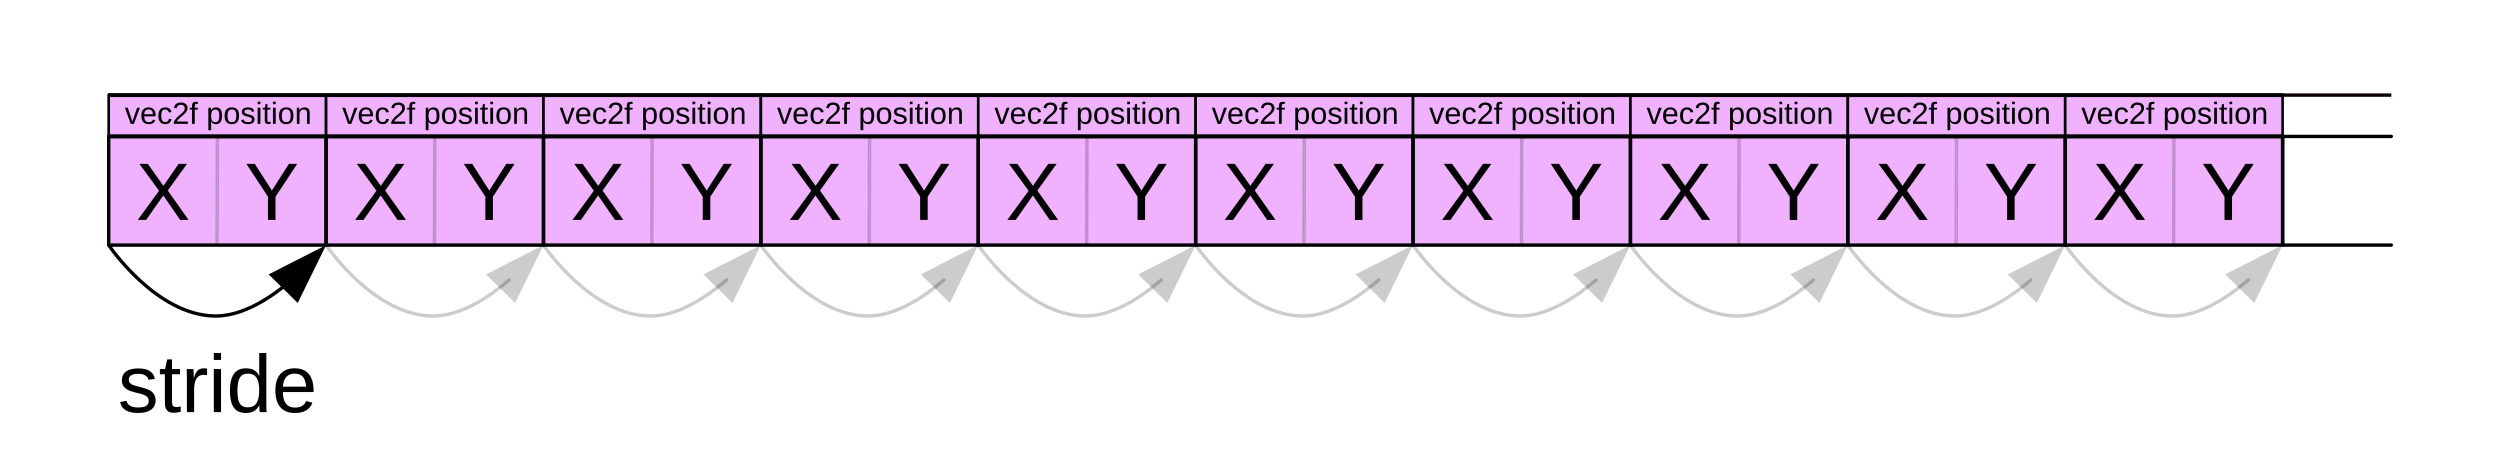
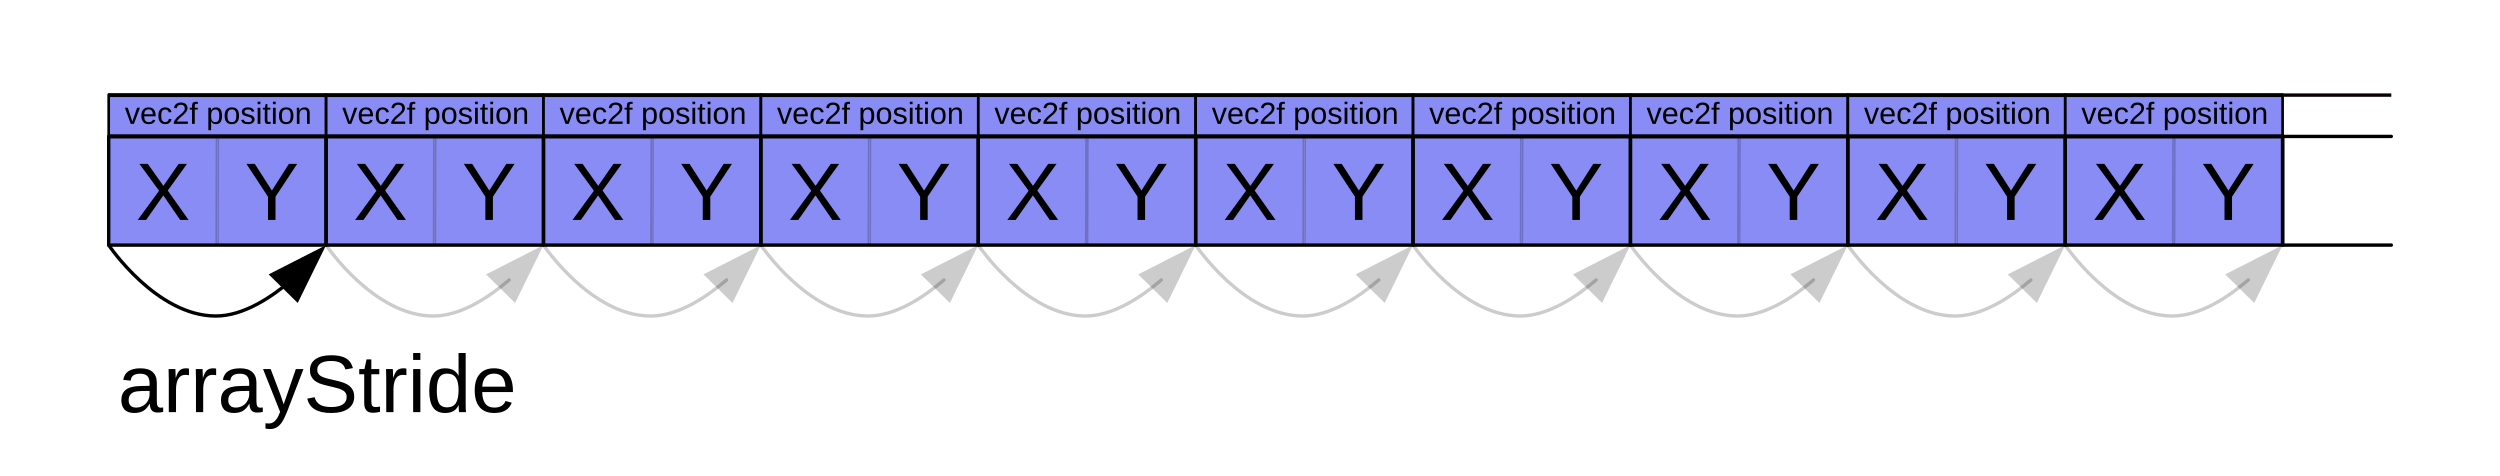
<svg xmlns="http://www.w3.org/2000/svg" width="100%" height="100%" viewBox="0 0 368 70" version="1.1" xml:space="preserve" style="fill-rule:evenodd;clip-rule:evenodd;stroke-linecap:round;stroke-linejoin:round;stroke-miterlimit:1.5;">
  <g transform="matrix(1,0,0,1,-112,-107.921)">
-     <rect x="128" y="128" width="16" height="16" style="fill:rgb(240,177,255);" />
+     <rect x="128" y="128" width="16" height="16" style="fill:rgba(99,102,241,.75);" />
  </g>
  <g transform="matrix(1,0,0,1,-80,-107.921)">
-     <rect x="128" y="128" width="16" height="16" style="fill:rgb(240,177,255);" />
+     <rect x="128" y="128" width="16" height="16" style="fill:rgba(99,102,241,.75);" />
  </g>
  <g transform="matrix(1,0,0,1,-48,-107.921)">
-     <rect x="128" y="128" width="16" height="16" style="fill:rgb(240,177,255);" />
+     <rect x="128" y="128" width="16" height="16" style="fill:rgba(99,102,241,.75);" />
  </g>
  <g transform="matrix(1,0,0,1,-16,-107.921)">
-     <rect x="128" y="128" width="16" height="16" style="fill:rgb(240,177,255);" />
+     <rect x="128" y="128" width="16" height="16" style="fill:rgba(99,102,241,.75);" />
  </g>
  <g transform="matrix(1,0,0,1,16,-107.921)">
-     <rect x="128" y="128" width="16" height="16" style="fill:rgb(240,177,255);" />
+     <rect x="128" y="128" width="16" height="16" style="fill:rgba(99,102,241,.75);" />
  </g>
  <g transform="matrix(1,0,0,1,48,-107.921)">
-     <rect x="128" y="128" width="16" height="16" style="fill:rgb(240,177,255);" />
+     <rect x="128" y="128" width="16" height="16" style="fill:rgba(99,102,241,.75);" />
  </g>
  <g transform="matrix(1,0,0,1,80,-107.921)">
-     <rect x="128" y="128" width="16" height="16" style="fill:rgb(240,177,255);" />
+     <rect x="128" y="128" width="16" height="16" style="fill:rgba(99,102,241,.75);" />
  </g>
  <g transform="matrix(1,0,0,1,112,-107.921)">
-     <rect x="128" y="128" width="16" height="16" style="fill:rgb(240,177,255);" />
+     <rect x="128" y="128" width="16" height="16" style="fill:rgba(99,102,241,.75);" />
  </g>
  <g transform="matrix(1,0,0,1,144,-107.921)">
-     <rect x="128" y="128" width="16" height="16" style="fill:rgb(240,177,255);" />
+     <rect x="128" y="128" width="16" height="16" style="fill:rgba(99,102,241,.75);" />
  </g>
  <g transform="matrix(1,0,0,1,176,-107.921)">
-     <rect x="128" y="128" width="16" height="16" style="fill:rgb(240,177,255);" />
+     <rect x="128" y="128" width="16" height="16" style="fill:rgba(99,102,241,.75);" />
  </g>
  <g transform="matrix(1,0,0,1,-116.726,-104.085)">
    <text x="136.736px" y="136.459px" style="font-family:'ArialMT', 'Arial', sans-serif;font-size:12px;">X</text>
  </g>
  <g transform="matrix(1,0,0,1,-84.726,-104.085)">
    <text x="136.736px" y="136.459px" style="font-family:'ArialMT', 'Arial', sans-serif;font-size:12px;">X</text>
  </g>
  <g transform="matrix(1,0,0,1,-52.726,-104.085)">
    <text x="136.736px" y="136.459px" style="font-family:'ArialMT', 'Arial', sans-serif;font-size:12px;">X</text>
  </g>
  <g transform="matrix(1,0,0,1,-20.726,-104.085)">
    <text x="136.736px" y="136.459px" style="font-family:'ArialMT', 'Arial', sans-serif;font-size:12px;">X</text>
  </g>
  <g transform="matrix(1,0,0,1,11.274,-104.085)">
    <text x="136.736px" y="136.459px" style="font-family:'ArialMT', 'Arial', sans-serif;font-size:12px;">X</text>
  </g>
  <g transform="matrix(1,0,0,1,43.274,-104.085)">
    <text x="136.736px" y="136.459px" style="font-family:'ArialMT', 'Arial', sans-serif;font-size:12px;">X</text>
  </g>
  <g transform="matrix(1,0,0,1,75.274,-104.085)">
    <text x="136.736px" y="136.459px" style="font-family:'ArialMT', 'Arial', sans-serif;font-size:12px;">X</text>
  </g>
  <g transform="matrix(1,0,0,1,107.274,-104.085)">
    <text x="136.736px" y="136.459px" style="font-family:'ArialMT', 'Arial', sans-serif;font-size:12px;">X</text>
  </g>
  <g transform="matrix(1,0,0,1,139.274,-104.085)">
    <text x="136.736px" y="136.459px" style="font-family:'ArialMT', 'Arial', sans-serif;font-size:12px;">X</text>
  </g>
  <g transform="matrix(1,0,0,1,171.274,-104.085)">
    <text x="136.736px" y="136.459px" style="font-family:'ArialMT', 'Arial', sans-serif;font-size:12px;">X</text>
  </g>
  <g transform="matrix(1,0,0,1,-96,-107.921)">
-     <rect x="128" y="128" width="16" height="16" style="fill:rgb(240,177,255);" />
+     <rect x="128" y="128" width="16" height="16" style="fill:rgba(99,102,241,.75);" />
  </g>
  <g transform="matrix(1,0,0,1,-64,-107.921)">
-     <rect x="128" y="128" width="16" height="16" style="fill:rgb(240,177,255);" />
+     <rect x="128" y="128" width="16" height="16" style="fill:rgba(99,102,241,.75);" />
  </g>
  <g transform="matrix(1,0,0,1,-32,-107.921)">
-     <rect x="128" y="128" width="16" height="16" style="fill:rgb(240,177,255);" />
+     <rect x="128" y="128" width="16" height="16" style="fill:rgba(99,102,241,.75);" />
  </g>
  <g transform="matrix(1,0,0,1,1.42109e-14,-107.921)">
-     <rect x="128" y="128" width="16" height="16" style="fill:rgb(240,177,255);" />
+     <rect x="128" y="128" width="16" height="16" style="fill:rgba(99,102,241,.75);" />
  </g>
  <g transform="matrix(1,0,0,1,32,-107.921)">
-     <rect x="128" y="128" width="16" height="16" style="fill:rgb(240,177,255);" />
+     <rect x="128" y="128" width="16" height="16" style="fill:rgba(99,102,241,.75);" />
  </g>
  <g transform="matrix(1,0,0,1,64,-107.921)">
-     <rect x="128" y="128" width="16" height="16" style="fill:rgb(240,177,255);" />
+     <rect x="128" y="128" width="16" height="16" style="fill:rgba(99,102,241,.75);" />
  </g>
  <g transform="matrix(1,0,0,1,96,-107.921)">
-     <rect x="128" y="128" width="16" height="16" style="fill:rgb(240,177,255);" />
+     <rect x="128" y="128" width="16" height="16" style="fill:rgba(99,102,241,.75);" />
  </g>
  <g transform="matrix(1,0,0,1,128,-107.921)">
-     <rect x="128" y="128" width="16" height="16" style="fill:rgb(240,177,255);" />
+     <rect x="128" y="128" width="16" height="16" style="fill:rgba(99,102,241,.75);" />
  </g>
  <g transform="matrix(1,0,0,1,160,-107.921)">
-     <rect x="128" y="128" width="16" height="16" style="fill:rgb(240,177,255);" />
+     <rect x="128" y="128" width="16" height="16" style="fill:rgba(99,102,241,.75);" />
  </g>
  <g transform="matrix(1,0,0,1,192,-107.921)">
-     <rect x="128" y="128" width="16" height="16" style="fill:rgb(240,177,255);" />
+     <rect x="128" y="128" width="16" height="16" style="fill:rgba(99,102,241,.75);" />
  </g>
  <g transform="matrix(1,0,0,1,-100.726,-104.085)">
    <text x="136.736px" y="136.459px" style="font-family:'ArialMT', 'Arial', sans-serif;font-size:12px;">Y</text>
  </g>
  <g transform="matrix(1,0,0,1,-68.726,-104.085)">
    <text x="136.736px" y="136.459px" style="font-family:'ArialMT', 'Arial', sans-serif;font-size:12px;">Y</text>
  </g>
  <g transform="matrix(1,0,0,1,-36.726,-104.085)">
    <text x="136.736px" y="136.459px" style="font-family:'ArialMT', 'Arial', sans-serif;font-size:12px;">Y</text>
  </g>
  <g transform="matrix(1,0,0,1,-4.726,-104.085)">
    <text x="136.736px" y="136.459px" style="font-family:'ArialMT', 'Arial', sans-serif;font-size:12px;">Y</text>
  </g>
  <g transform="matrix(1,0,0,1,27.274,-104.085)">
    <text x="136.736px" y="136.459px" style="font-family:'ArialMT', 'Arial', sans-serif;font-size:12px;">Y</text>
  </g>
  <g transform="matrix(1,0,0,1,59.274,-104.085)">
    <text x="136.736px" y="136.459px" style="font-family:'ArialMT', 'Arial', sans-serif;font-size:12px;">Y</text>
  </g>
  <g transform="matrix(1,0,0,1,91.274,-104.085)">
    <text x="136.736px" y="136.459px" style="font-family:'ArialMT', 'Arial', sans-serif;font-size:12px;">Y</text>
  </g>
  <g transform="matrix(1,0,0,1,123.274,-104.085)">
    <text x="136.736px" y="136.459px" style="font-family:'ArialMT', 'Arial', sans-serif;font-size:12px;">Y</text>
  </g>
  <g transform="matrix(1,0,0,1,155.274,-104.085)">
    <text x="136.736px" y="136.459px" style="font-family:'ArialMT', 'Arial', sans-serif;font-size:12px;">Y</text>
  </g>
  <g transform="matrix(1,0,0,1,187.274,-104.085)">
    <text x="136.736px" y="136.459px" style="font-family:'ArialMT', 'Arial', sans-serif;font-size:12px;">Y</text>
  </g>
  <g transform="matrix(1,0,0,1,-112,-107.921)">
    <path d="M464,128L448,128L448,144L464,144" style="fill:none;stroke:black;stroke-width:0.5px;" />
  </g>
  <g transform="matrix(0.4,0,0,0.465887,-35.2,-31.0083)">
    <g transform="matrix(2.5,-0,-0,2.14644,88,66.5576)">
      <path d="M39.548,40.389L48,36.079L43.824,44.598L39.548,40.389Z" />
      <path d="M16,36.079C16,36.079 23.005,46.517 31.772,46.517C35.763,46.517 39.867,43.849 42.949,41.21" style="fill:none;stroke:black;stroke-width:0.5px;" />
    </g>
  </g>
  <g transform="matrix(0.4,0,0,0.465887,-3.2,-31.0083)">
    <g transform="matrix(2.5,-0,-0,2.14644,8,66.5576)">
      <path d="M71.548,40.389L80,36.079L75.824,44.598L71.548,40.389Z" style="fill-opacity:0.2;" />
      <path d="M48,36.079C48,36.079 55.005,46.517 63.772,46.517C67.763,46.517 71.867,43.849 74.949,41.21" style="fill:none;stroke:black;stroke-opacity:0.2;stroke-width:0.5px;" />
    </g>
  </g>
  <g transform="matrix(0.4,0,0,0.465887,28.8,-31.0083)">
    <g transform="matrix(2.5,-0,-0,2.14644,-72,66.5576)">
      <path d="M103.548,40.389L112,36.079L107.824,44.598L103.548,40.389Z" style="fill-opacity:0.2;" />
      <path d="M80,36.079C80,36.079 87.005,46.517 95.772,46.517C99.763,46.517 103.867,43.849 106.949,41.21" style="fill:none;stroke:black;stroke-opacity:0.2;stroke-width:0.5px;" />
    </g>
  </g>
  <g transform="matrix(0.4,0,0,0.465887,60.8,-31.0083)">
    <g transform="matrix(2.5,-0,-0,2.14644,-152,66.5576)">
      <path d="M135.548,40.389L144,36.079L139.824,44.598L135.548,40.389Z" style="fill-opacity:0.2;" />
      <path d="M112,36.079C112,36.079 119.005,46.517 127.772,46.517C131.763,46.517 135.867,43.849 138.949,41.21" style="fill:none;stroke:black;stroke-opacity:0.2;stroke-width:0.5px;" />
    </g>
  </g>
  <g transform="matrix(0.4,0,0,0.465887,92.8,-31.0083)">
    <g transform="matrix(2.5,-0,-0,2.14644,-232,66.5576)">
      <path d="M167.548,40.389L176,36.079L171.824,44.598L167.548,40.389Z" style="fill-opacity:0.2;" />
      <path d="M144,36.079C144,36.079 151.005,46.517 159.772,46.517C163.763,46.517 167.867,43.849 170.949,41.21" style="fill:none;stroke:black;stroke-opacity:0.2;stroke-width:0.5px;" />
    </g>
  </g>
  <g transform="matrix(0.4,0,0,0.465887,124.8,-31.0083)">
    <g transform="matrix(2.5,-0,-0,2.14644,-312,66.5576)">
      <path d="M199.548,40.389L208,36.079L203.824,44.598L199.548,40.389Z" style="fill-opacity:0.2;" />
      <path d="M176,36.079C176,36.079 183.005,46.517 191.772,46.517C195.763,46.517 199.867,43.849 202.949,41.21" style="fill:none;stroke:black;stroke-opacity:0.2;stroke-width:0.5px;" />
    </g>
  </g>
  <g transform="matrix(0.4,0,0,0.465887,156.8,-31.0083)">
    <g transform="matrix(2.5,-0,-0,2.14644,-392,66.5576)">
      <path d="M231.548,40.389L240,36.079L235.824,44.598L231.548,40.389Z" style="fill-opacity:0.2;" />
      <path d="M208,36.079C208,36.079 215.005,46.517 223.772,46.517C227.763,46.517 231.867,43.849 234.949,41.21" style="fill:none;stroke:black;stroke-opacity:0.2;stroke-width:0.5px;" />
    </g>
  </g>
  <g transform="matrix(0.4,0,0,0.465887,188.8,-31.0083)">
    <g transform="matrix(2.5,-0,-0,2.14644,-472,66.5576)">
      <path d="M263.548,40.389L272,36.079L267.824,44.598L263.548,40.389Z" style="fill-opacity:0.2;" />
      <path d="M240,36.079C240,36.079 247.005,46.517 255.772,46.517C259.763,46.517 263.867,43.849 266.949,41.21" style="fill:none;stroke:black;stroke-opacity:0.2;stroke-width:0.5px;" />
    </g>
  </g>
  <g transform="matrix(0.4,0,0,0.465887,220.8,-31.0083)">
    <g transform="matrix(2.5,-0,-0,2.14644,-552,66.5576)">
      <path d="M295.548,40.389L304,36.079L299.824,44.598L295.548,40.389Z" style="fill-opacity:0.2;" />
      <path d="M272,36.079C272,36.079 279.005,46.517 287.772,46.517C291.763,46.517 295.867,43.849 298.949,41.21" style="fill:none;stroke:black;stroke-opacity:0.2;stroke-width:0.5px;" />
    </g>
  </g>
  <g transform="matrix(0.4,0,0,0.465887,252.8,-31.0083)">
    <g transform="matrix(2.5,-0,-0,2.14644,-632,66.5576)">
      <path d="M327.548,40.389L336,36.079L331.824,44.598L327.548,40.389Z" style="fill-opacity:0.2;" />
      <path d="M304,36.079C304,36.079 311.005,46.517 319.772,46.517C323.763,46.517 327.867,43.849 330.949,41.21" style="fill:none;stroke:black;stroke-opacity:0.2;stroke-width:0.5px;" />
    </g>
  </g>
  <g transform="matrix(1,0,0,1,-134.528,-45.8679)">
-     <text x="151.875px" y="106.537px" style="font-family:'ArialMT', 'Arial', sans-serif;font-size:12px;">stride</text>
+     <text x="151.875px" y="106.537px" style="font-family:'ArialMT', 'Arial', sans-serif;font-size:12px;">arrayStride</text>
  </g>
  <g transform="matrix(1,0,0,1.49086,-112,-170.751)">
-     <rect x="128" y="123.921" width="32" height="4.079" style="fill:rgb(240,177,255);stroke:black;stroke-width:0.39px;" />
+     <rect x="128" y="123.921" width="32" height="4.079" style="fill:rgba(99,102,241,.75);stroke:black;stroke-width:0.39px;" />
  </g>
  <g transform="matrix(1,0,0,1.49086,-80,-170.751)">
-     <rect x="128" y="123.921" width="32" height="4.079" style="fill:rgb(240,177,255);stroke:black;stroke-width:0.39px;" />
+     <rect x="128" y="123.921" width="32" height="4.079" style="fill:rgba(99,102,241,.75);stroke:black;stroke-width:0.39px;" />
  </g>
  <g transform="matrix(1,0,0,1.49086,-48,-170.751)">
-     <rect x="128" y="123.921" width="32" height="4.079" style="fill:rgb(240,177,255);stroke:black;stroke-width:0.39px;" />
+     <rect x="128" y="123.921" width="32" height="4.079" style="fill:rgba(99,102,241,.75);stroke:black;stroke-width:0.39px;" />
  </g>
  <g transform="matrix(1,0,0,1.49086,-16,-170.751)">
-     <rect x="128" y="123.921" width="32" height="4.079" style="fill:rgb(240,177,255);stroke:black;stroke-width:0.39px;" />
+     <rect x="128" y="123.921" width="32" height="4.079" style="fill:rgba(99,102,241,.75);stroke:black;stroke-width:0.39px;" />
  </g>
  <g transform="matrix(1,0,0,1.49086,16,-170.751)">
-     <rect x="128" y="123.921" width="32" height="4.079" style="fill:rgb(240,177,255);stroke:black;stroke-width:0.39px;" />
+     <rect x="128" y="123.921" width="32" height="4.079" style="fill:rgba(99,102,241,.75);stroke:black;stroke-width:0.39px;" />
  </g>
  <g transform="matrix(1,0,0,1.49086,48,-170.751)">
-     <rect x="128" y="123.921" width="32" height="4.079" style="fill:rgb(240,177,255);stroke:black;stroke-width:0.39px;" />
+     <rect x="128" y="123.921" width="32" height="4.079" style="fill:rgba(99,102,241,.75);stroke:black;stroke-width:0.39px;" />
  </g>
  <g transform="matrix(1,0,0,1.49086,80,-170.751)">
-     <rect x="128" y="123.921" width="32" height="4.079" style="fill:rgb(240,177,255);stroke:black;stroke-width:0.39px;" />
+     <rect x="128" y="123.921" width="32" height="4.079" style="fill:rgba(99,102,241,.75);stroke:black;stroke-width:0.39px;" />
  </g>
  <g transform="matrix(1,0,0,1.49086,112,-170.751)">
-     <rect x="128" y="123.921" width="32" height="4.079" style="fill:rgb(240,177,255);stroke:black;stroke-width:0.39px;" />
+     <rect x="128" y="123.921" width="32" height="4.079" style="fill:rgba(99,102,241,.75);stroke:black;stroke-width:0.39px;" />
  </g>
  <g transform="matrix(1,0,0,1.49086,144,-170.751)">
-     <rect x="128" y="123.921" width="32" height="4.079" style="fill:rgb(240,177,255);stroke:black;stroke-width:0.39px;" />
+     <rect x="128" y="123.921" width="32" height="4.079" style="fill:rgba(99,102,241,.75);stroke:black;stroke-width:0.39px;" />
  </g>
  <g transform="matrix(1,0,0,1.49086,176,-170.751)">
-     <rect x="128" y="123.921" width="32" height="4.079" style="fill:rgb(240,177,255);stroke:black;stroke-width:0.39px;" />
+     <rect x="128" y="123.921" width="32" height="4.079" style="fill:rgba(99,102,241,.75);stroke:black;stroke-width:0.39px;" />
  </g>
  <g transform="matrix(1,0,0,1,-111.738,-107.951)">
    <text x="130.106px" y="126.18px" style="font-family:'ArialMT', 'Arial', sans-serif;font-size:4.5px;">vec2f position</text>
  </g>
  <g transform="matrix(1,0,0,1,-79.7378,-107.951)">
    <text x="130.106px" y="126.18px" style="font-family:'ArialMT', 'Arial', sans-serif;font-size:4.5px;">vec2f position</text>
  </g>
  <g transform="matrix(1,0,0,1,-47.7378,-107.951)">
    <text x="130.106px" y="126.18px" style="font-family:'ArialMT', 'Arial', sans-serif;font-size:4.5px;">vec2f position</text>
  </g>
  <g transform="matrix(1,0,0,1,-15.7378,-107.951)">
    <text x="130.106px" y="126.18px" style="font-family:'ArialMT', 'Arial', sans-serif;font-size:4.5px;">vec2f position</text>
  </g>
  <g transform="matrix(1,0,0,1,16.2622,-107.951)">
    <text x="130.106px" y="126.18px" style="font-family:'ArialMT', 'Arial', sans-serif;font-size:4.5px;">vec2f position</text>
  </g>
  <g transform="matrix(1,0,0,1,48.2622,-107.951)">
    <text x="130.106px" y="126.18px" style="font-family:'ArialMT', 'Arial', sans-serif;font-size:4.5px;">vec2f position</text>
  </g>
  <g transform="matrix(1,0,0,1,80.2622,-107.951)">
    <text x="130.106px" y="126.18px" style="font-family:'ArialMT', 'Arial', sans-serif;font-size:4.5px;">vec2f position</text>
  </g>
  <g transform="matrix(1,0,0,1,112.262,-107.951)">
    <text x="130.106px" y="126.18px" style="font-family:'ArialMT', 'Arial', sans-serif;font-size:4.5px;">vec2f position</text>
  </g>
  <g transform="matrix(1,0,0,1,144.262,-107.951)">
    <text x="130.106px" y="126.18px" style="font-family:'ArialMT', 'Arial', sans-serif;font-size:4.5px;">vec2f position</text>
  </g>
  <g transform="matrix(1,0,0,1,176.262,-107.951)">
    <text x="130.106px" y="126.18px" style="font-family:'ArialMT', 'Arial', sans-serif;font-size:4.5px;">vec2f position</text>
  </g>
  <g transform="matrix(1,0.000106409,0.000106409,0.960985,-112.015,-102.318)">
    <path d="M144,127.35L143.955,144" style="fill:none;stroke:black;stroke-opacity:0.2;stroke-width:0.51px;stroke-linecap:butt;" />
  </g>
  <g transform="matrix(1,0.000106409,0.000106409,0.960985,-80.0153,-102.318)">
    <path d="M144,127.35L143.955,144" style="fill:none;stroke:black;stroke-opacity:0.2;stroke-width:0.51px;stroke-linecap:butt;" />
  </g>
  <g transform="matrix(1,0.000106409,0.000106409,0.960985,-48.0153,-102.318)">
    <path d="M144,127.35L143.955,144" style="fill:none;stroke:black;stroke-opacity:0.2;stroke-width:0.51px;stroke-linecap:butt;" />
  </g>
  <g transform="matrix(1,0.000106409,0.000106409,0.960985,-16.0153,-102.318)">
    <path d="M144,127.35L143.955,144" style="fill:none;stroke:black;stroke-opacity:0.2;stroke-width:0.51px;stroke-linecap:butt;" />
  </g>
  <g transform="matrix(1,0.000106409,0.000106409,0.960985,15.9847,-102.318)">
    <path d="M144,127.35L143.955,144" style="fill:none;stroke:black;stroke-opacity:0.2;stroke-width:0.51px;stroke-linecap:butt;" />
  </g>
  <g transform="matrix(1,0.000106409,0.000106409,0.960985,47.9847,-102.318)">
    <path d="M144,127.35L143.955,144" style="fill:none;stroke:black;stroke-opacity:0.2;stroke-width:0.51px;stroke-linecap:butt;" />
  </g>
  <g transform="matrix(1,0.000106409,0.000106409,0.960985,79.9847,-102.318)">
    <path d="M144,127.35L143.955,144" style="fill:none;stroke:black;stroke-opacity:0.2;stroke-width:0.51px;stroke-linecap:butt;" />
  </g>
  <g transform="matrix(1,0.000106409,0.000106409,0.960985,111.985,-102.318)">
    <path d="M144,127.35L143.955,144" style="fill:none;stroke:black;stroke-opacity:0.2;stroke-width:0.51px;stroke-linecap:butt;" />
  </g>
  <g transform="matrix(1,0.000106409,0.000106409,0.960985,143.985,-102.318)">
    <path d="M144,127.35L143.955,144" style="fill:none;stroke:black;stroke-opacity:0.2;stroke-width:0.51px;stroke-linecap:butt;" />
  </g>
  <g transform="matrix(1,0.000106409,0.000106409,0.960985,175.985,-102.318)">
    <path d="M144,127.35L143.955,144" style="fill:none;stroke:black;stroke-opacity:0.2;stroke-width:0.51px;stroke-linecap:butt;" />
  </g>
  <g transform="matrix(1,0,0,1,-112,-107.921)">
    <rect x="128" y="128" width="32" height="16" style="fill:none;stroke:black;stroke-width:0.5px;stroke-linecap:butt;" />
  </g>
  <g transform="matrix(1,0,0,1,-80,-107.921)">
    <rect x="128" y="128" width="32" height="16" style="fill:none;stroke:black;stroke-width:0.5px;stroke-linecap:butt;" />
  </g>
  <g transform="matrix(1,0,0,1,-48,-107.921)">
    <rect x="128" y="128" width="32" height="16" style="fill:none;stroke:black;stroke-width:0.5px;stroke-linecap:butt;" />
  </g>
  <g transform="matrix(1,0,0,1,-16,-107.921)">
    <rect x="128" y="128" width="32" height="16" style="fill:none;stroke:black;stroke-width:0.5px;stroke-linecap:butt;" />
  </g>
  <g transform="matrix(1,0,0,1,16,-107.921)">
    <rect x="128" y="128" width="32" height="16" style="fill:none;stroke:black;stroke-width:0.5px;stroke-linecap:butt;" />
  </g>
  <g transform="matrix(1,0,0,1,48,-107.921)">
    <rect x="128" y="128" width="32" height="16" style="fill:none;stroke:black;stroke-width:0.5px;stroke-linecap:butt;" />
  </g>
  <g transform="matrix(1,0,0,1,80,-107.921)">
    <rect x="128" y="128" width="32" height="16" style="fill:none;stroke:black;stroke-width:0.5px;stroke-linecap:butt;" />
  </g>
  <g transform="matrix(1,0,0,1,112,-107.921)">
    <rect x="128" y="128" width="32" height="16" style="fill:none;stroke:black;stroke-width:0.5px;stroke-linecap:butt;" />
  </g>
  <g transform="matrix(1,0,0,1,144,-107.921)">
    <rect x="128" y="128" width="32" height="16" style="fill:none;stroke:black;stroke-width:0.5px;stroke-linecap:butt;" />
  </g>
  <g transform="matrix(1,0,0,1,176,-107.921)">
    <rect x="128" y="128" width="32" height="16" style="fill:none;stroke:black;stroke-width:0.5px;stroke-linecap:butt;" />
  </g>
  <g transform="matrix(1,0,0,1,-112,-109.923)">
    <path d="M448,123.921L464,123.921" style="fill:none;stroke:rgb(12,0,0);stroke-width:0.5px;stroke-linecap:butt;" />
  </g>
</svg>
